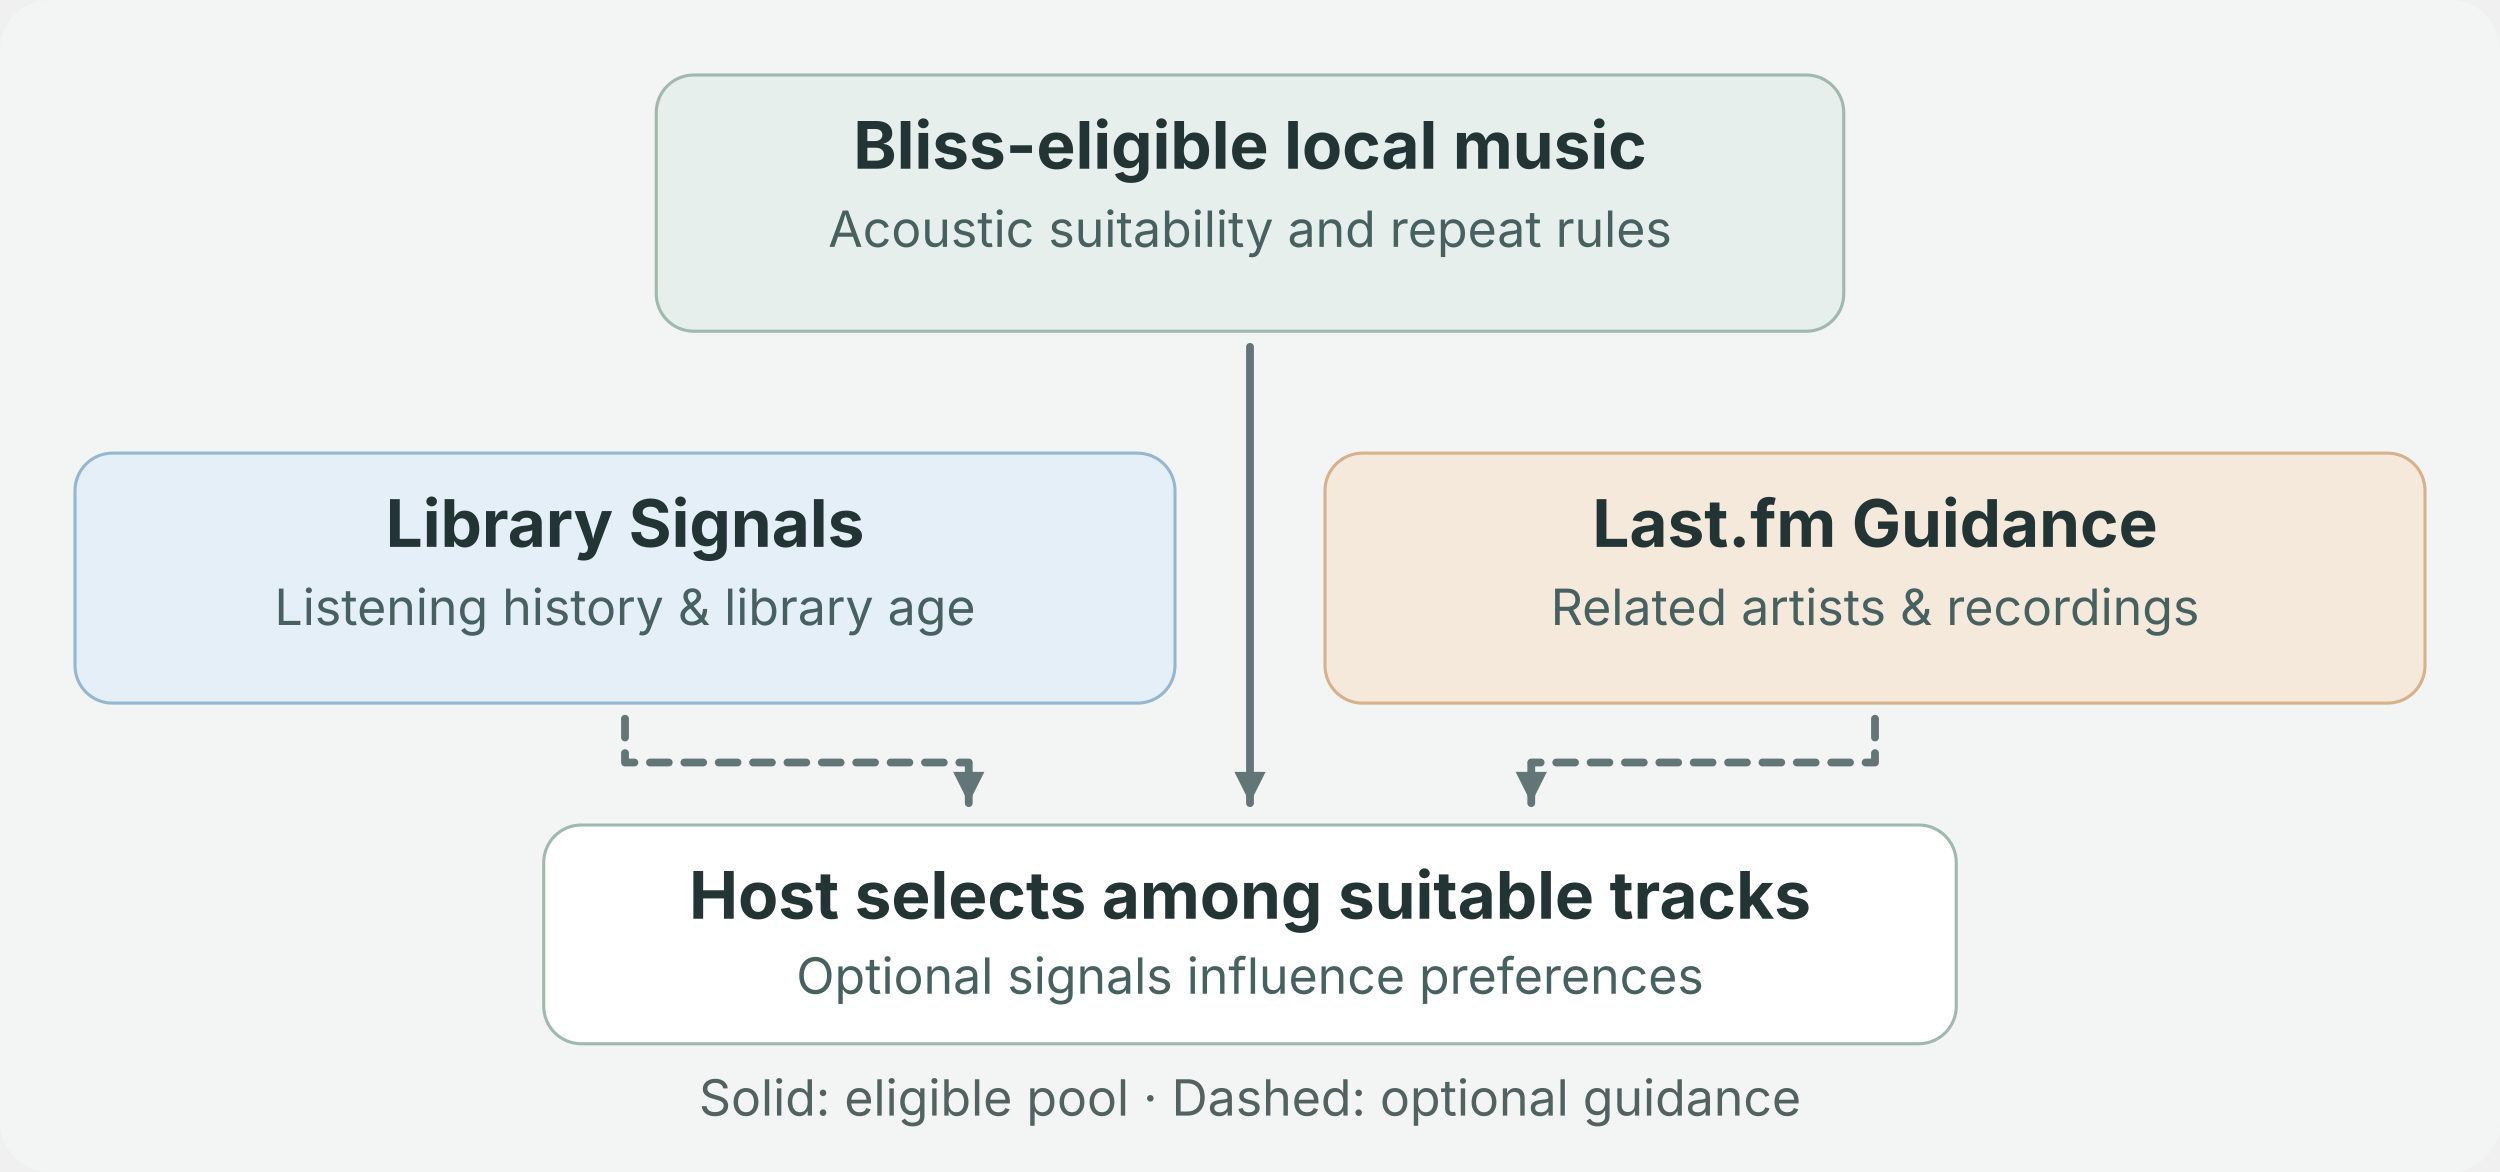
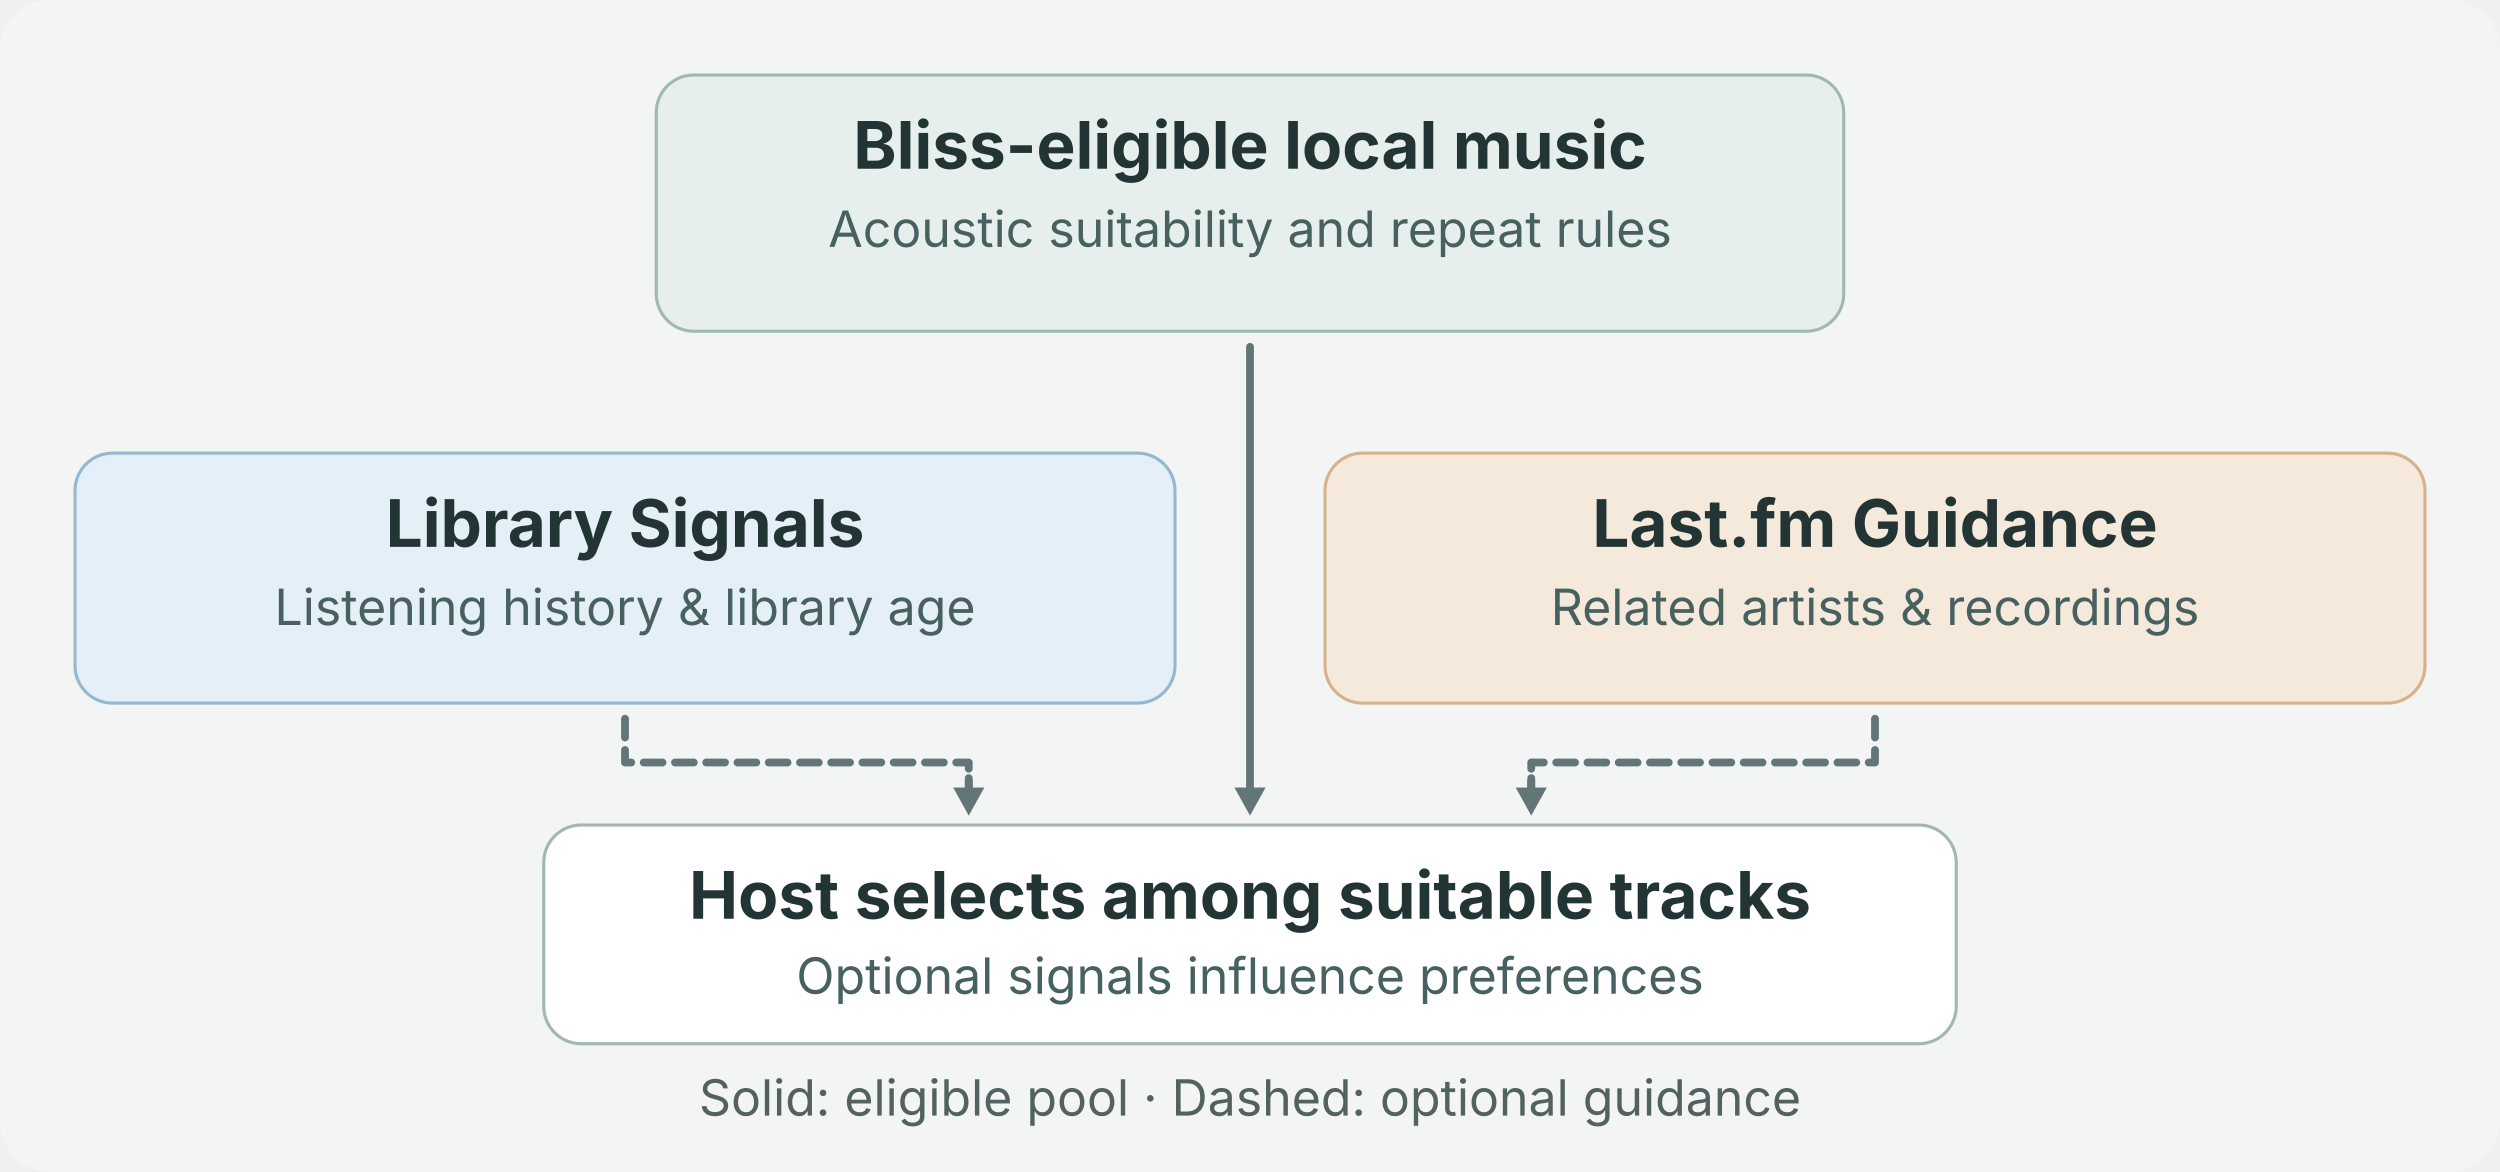
<svg xmlns="http://www.w3.org/2000/svg" width="800" height="375" viewBox="0 0 800 375" role="img" aria-labelledby="title description">
-   <defs>
-     <marker id="arrow" markerUnits="userSpaceOnUse" markerWidth="12" markerHeight="12" refX="10" refY="5" orient="auto" viewBox="0 0 12 10" overflow="visible">
-       <path d="M0 0 L10 5 L0 10 Z" fill="#627577" />
-     </marker>
-   </defs>
  <rect width="800" height="375" rx="16" fill="#f3f5f4" />
  <g font-family="system-ui, -apple-system, Segoe UI, sans-serif" fill="#233435">
-     <path class="connector" d="M400 111 V257" fill="none" stroke="#627577" stroke-width="2.5" stroke-linejoin="round" stroke-linecap="round" marker-end="url(#arrow)" />
-     <path class="connector" d="M200 230 V244 H310 V257" fill="none" stroke="#627577" stroke-width="2.5" stroke-linejoin="round" stroke-linecap="round" stroke-dasharray="6 5" marker-end="url(#arrow)" />
-     <path class="connector" d="M600 230 V244 H490 V257" fill="none" stroke="#627577" stroke-width="2.5" stroke-linejoin="round" stroke-linecap="round" stroke-dasharray="6 5" marker-end="url(#arrow)" />
+     <g class="connector">
+       <path d="M400 111 V253" fill="none" stroke="#627577" stroke-width="2.5" stroke-linecap="round" stroke-linejoin="round" />
+       <path d="M395 252 L400 261 L405 252 Z" fill="#627577" />
+     </g>
+     <g class="connector">
+       <path d="M200 230 V244 H310 V253" fill="none" stroke="#627577" stroke-width="2.5" stroke-linecap="round" stroke-linejoin="round" stroke-dasharray="6 4" />
+       <path d="M310 249 L310 253" fill="none" stroke="#627577" stroke-width="2.5" stroke-linecap="round" />
+       <path d="M305 252 L310 261 L315 252 Z" fill="#627577" />
+     </g>
+     <g class="connector">
+       <path d="M600 230 V244 H490 V253" fill="none" stroke="#627577" stroke-width="2.5" stroke-linecap="round" stroke-linejoin="round" stroke-dasharray="6 4" />
+       <path d="M490 249 L490 253" fill="none" stroke="#627577" stroke-width="2.5" stroke-linecap="round" />
+       <path d="M485 252 L490 261 L495 252 Z" fill="#627577" />
+     </g>
    <rect x="210" y="24" width="380" height="82" rx="12" fill="#e6efeb" stroke="#9fb9ad" />
    <text x="400" y="54" font-size="21" text-anchor="middle" font-weight="650" fill="#233435">Bliss-eligible local music</text>
    <text x="400" y="79" font-size="16" text-anchor="middle" font-weight="400" fill="#476060">Acoustic suitability and repeat rules</text>
    <rect x="24" y="145" width="352" height="80" rx="12" fill="#e4eff8" stroke="#96b7d0" />
    <text x="200" y="175" font-size="21" text-anchor="middle" font-weight="650" fill="#233435">Library Signals</text>
    <text x="200" y="200" font-size="16" text-anchor="middle" font-weight="400" fill="#476060">Listening history &amp; library age</text>
    <rect x="424" y="145" width="352" height="80" rx="12" fill="#f5e9db" stroke="#d7b18b" />
    <text x="600" y="175" font-size="21" text-anchor="middle" font-weight="650" fill="#233435">Last.fm Guidance</text>
    <text x="600" y="200" font-size="16" text-anchor="middle" font-weight="400" fill="#476060">Related artists &amp; recordings</text>
    <rect x="174" y="264" width="452" height="70" rx="12" fill="#fff" stroke="#9fb9ad" />
    <text x="400" y="294" font-size="21" text-anchor="middle" font-weight="650" fill="#233435">Host selects among suitable tracks</text>
    <text x="400" y="318" font-size="16" text-anchor="middle" font-weight="400" fill="#476060">Optional signals influence preferences</text>
    <text x="400" y="357" font-size="16" text-anchor="middle" font-weight="400" fill="#526261">Solid: eligible pool   ·   Dashed: optional guidance</text>
  </g>
</svg>
